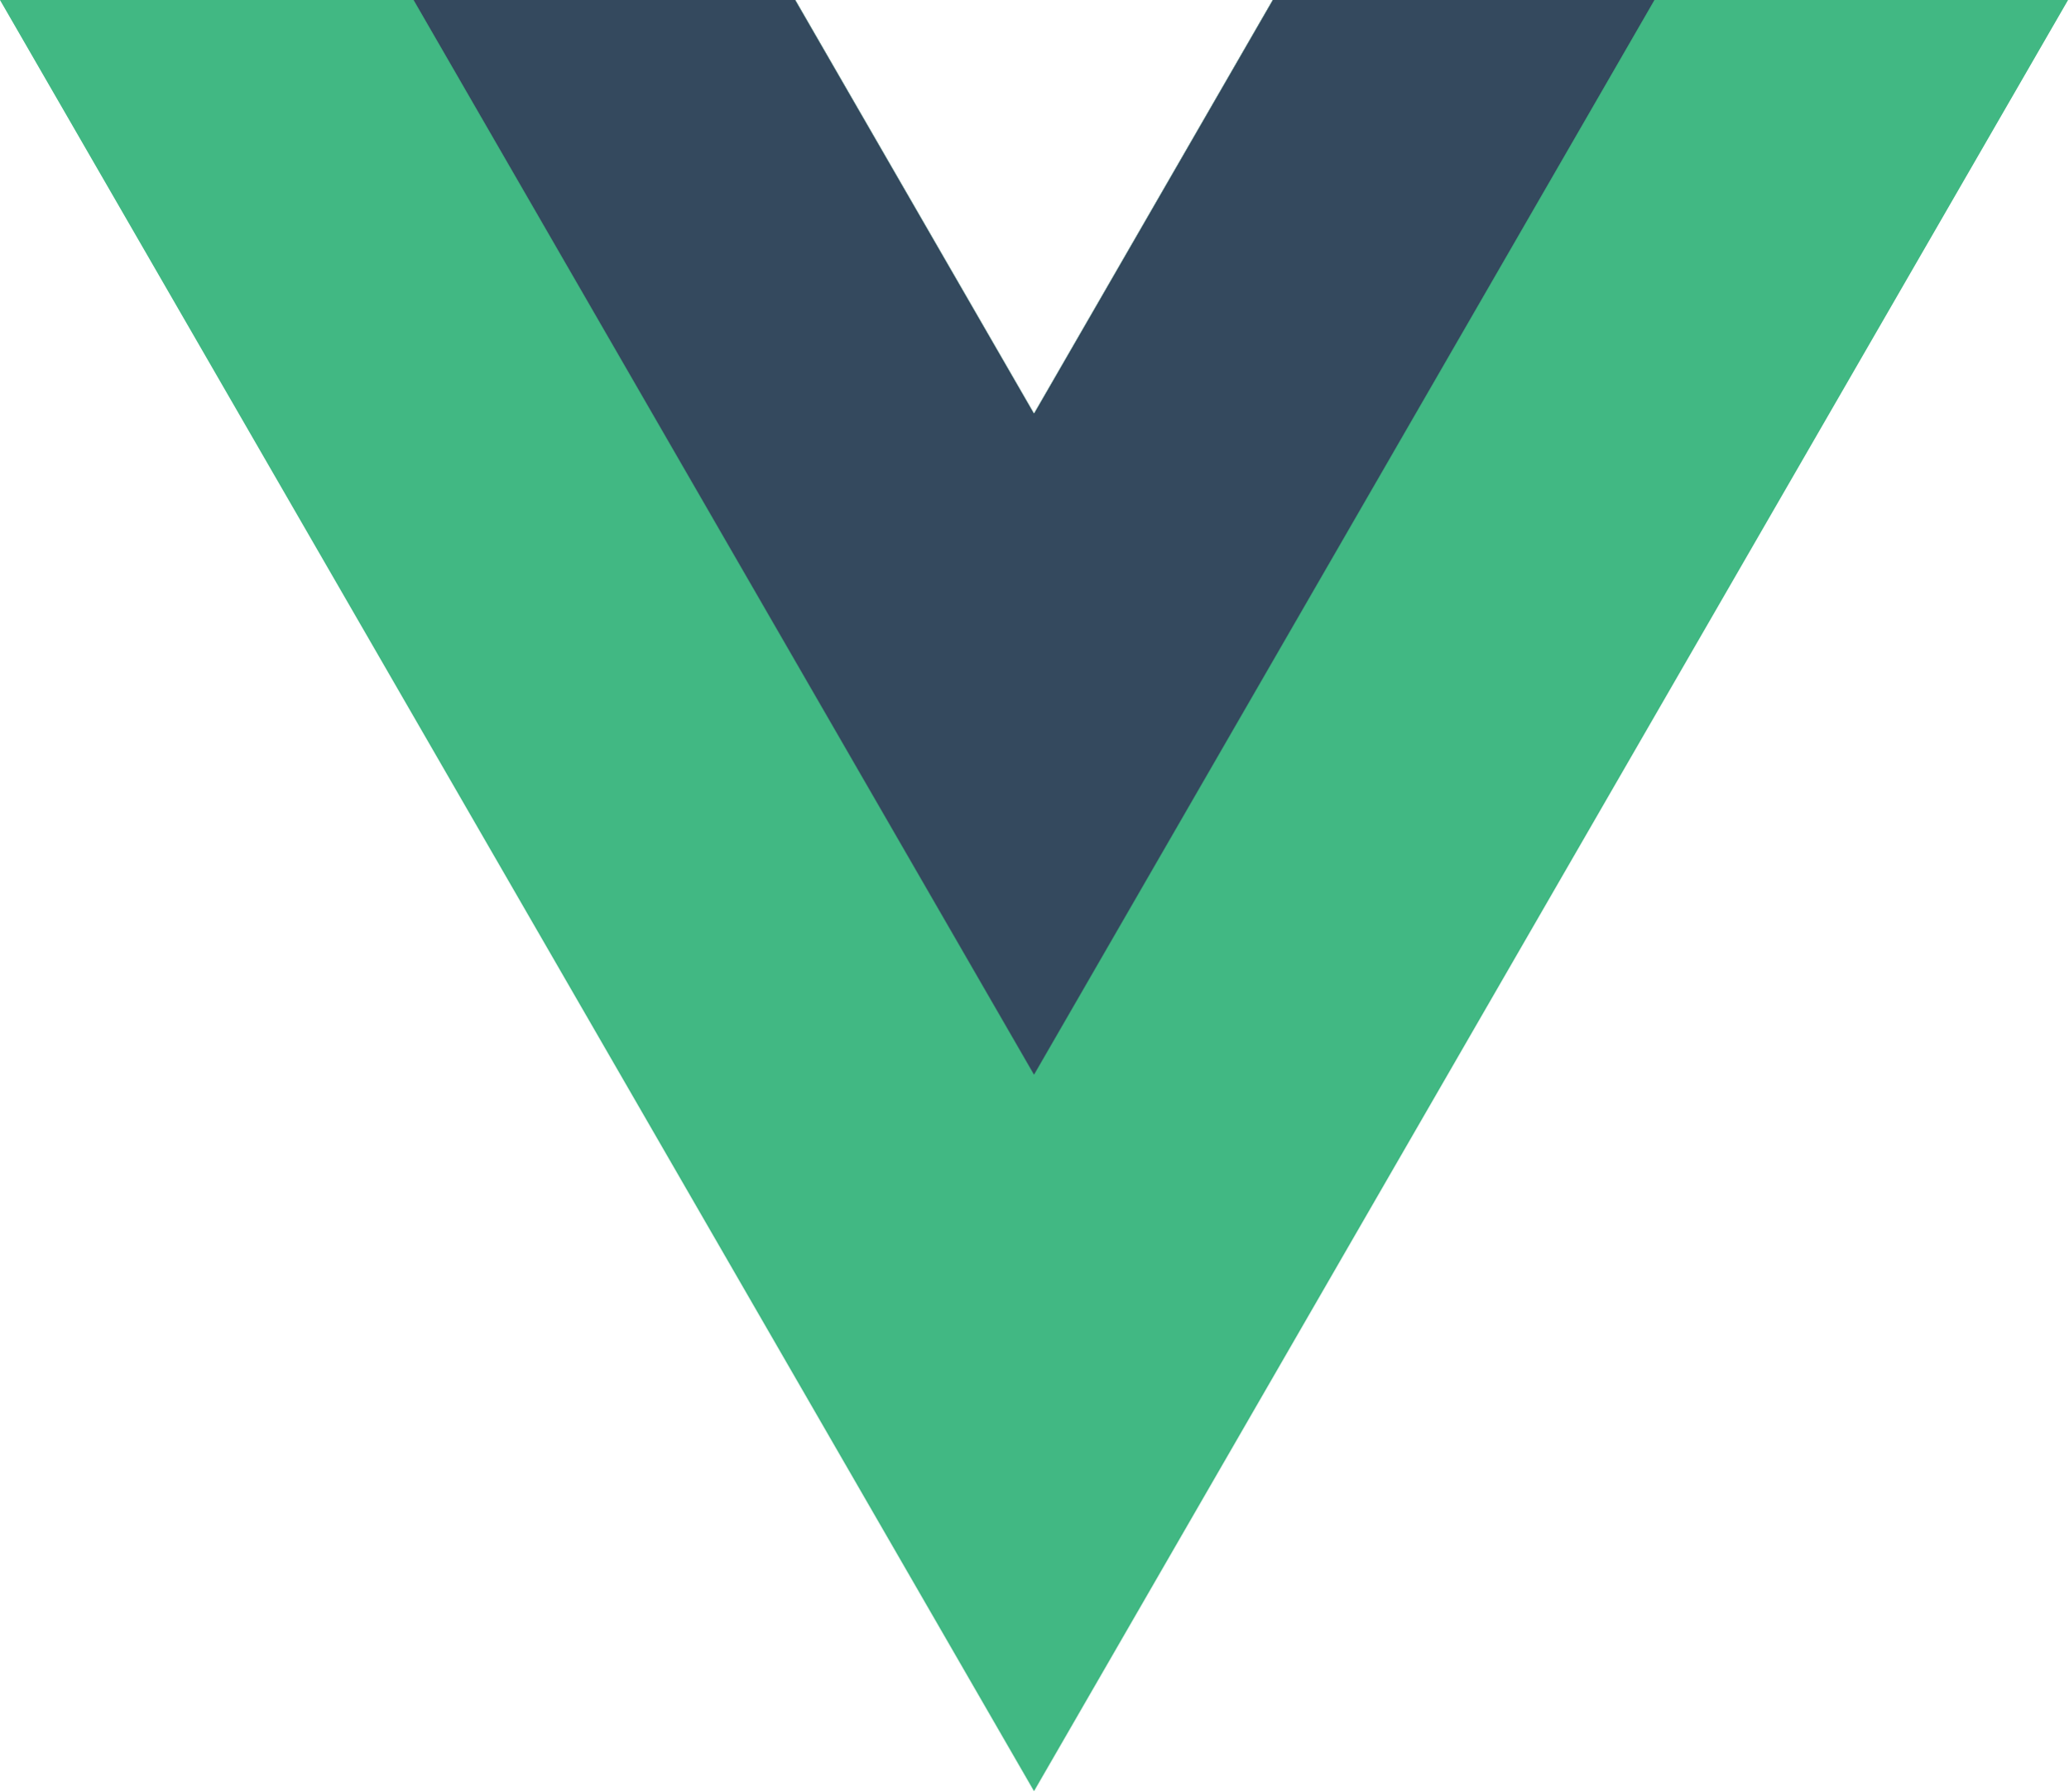
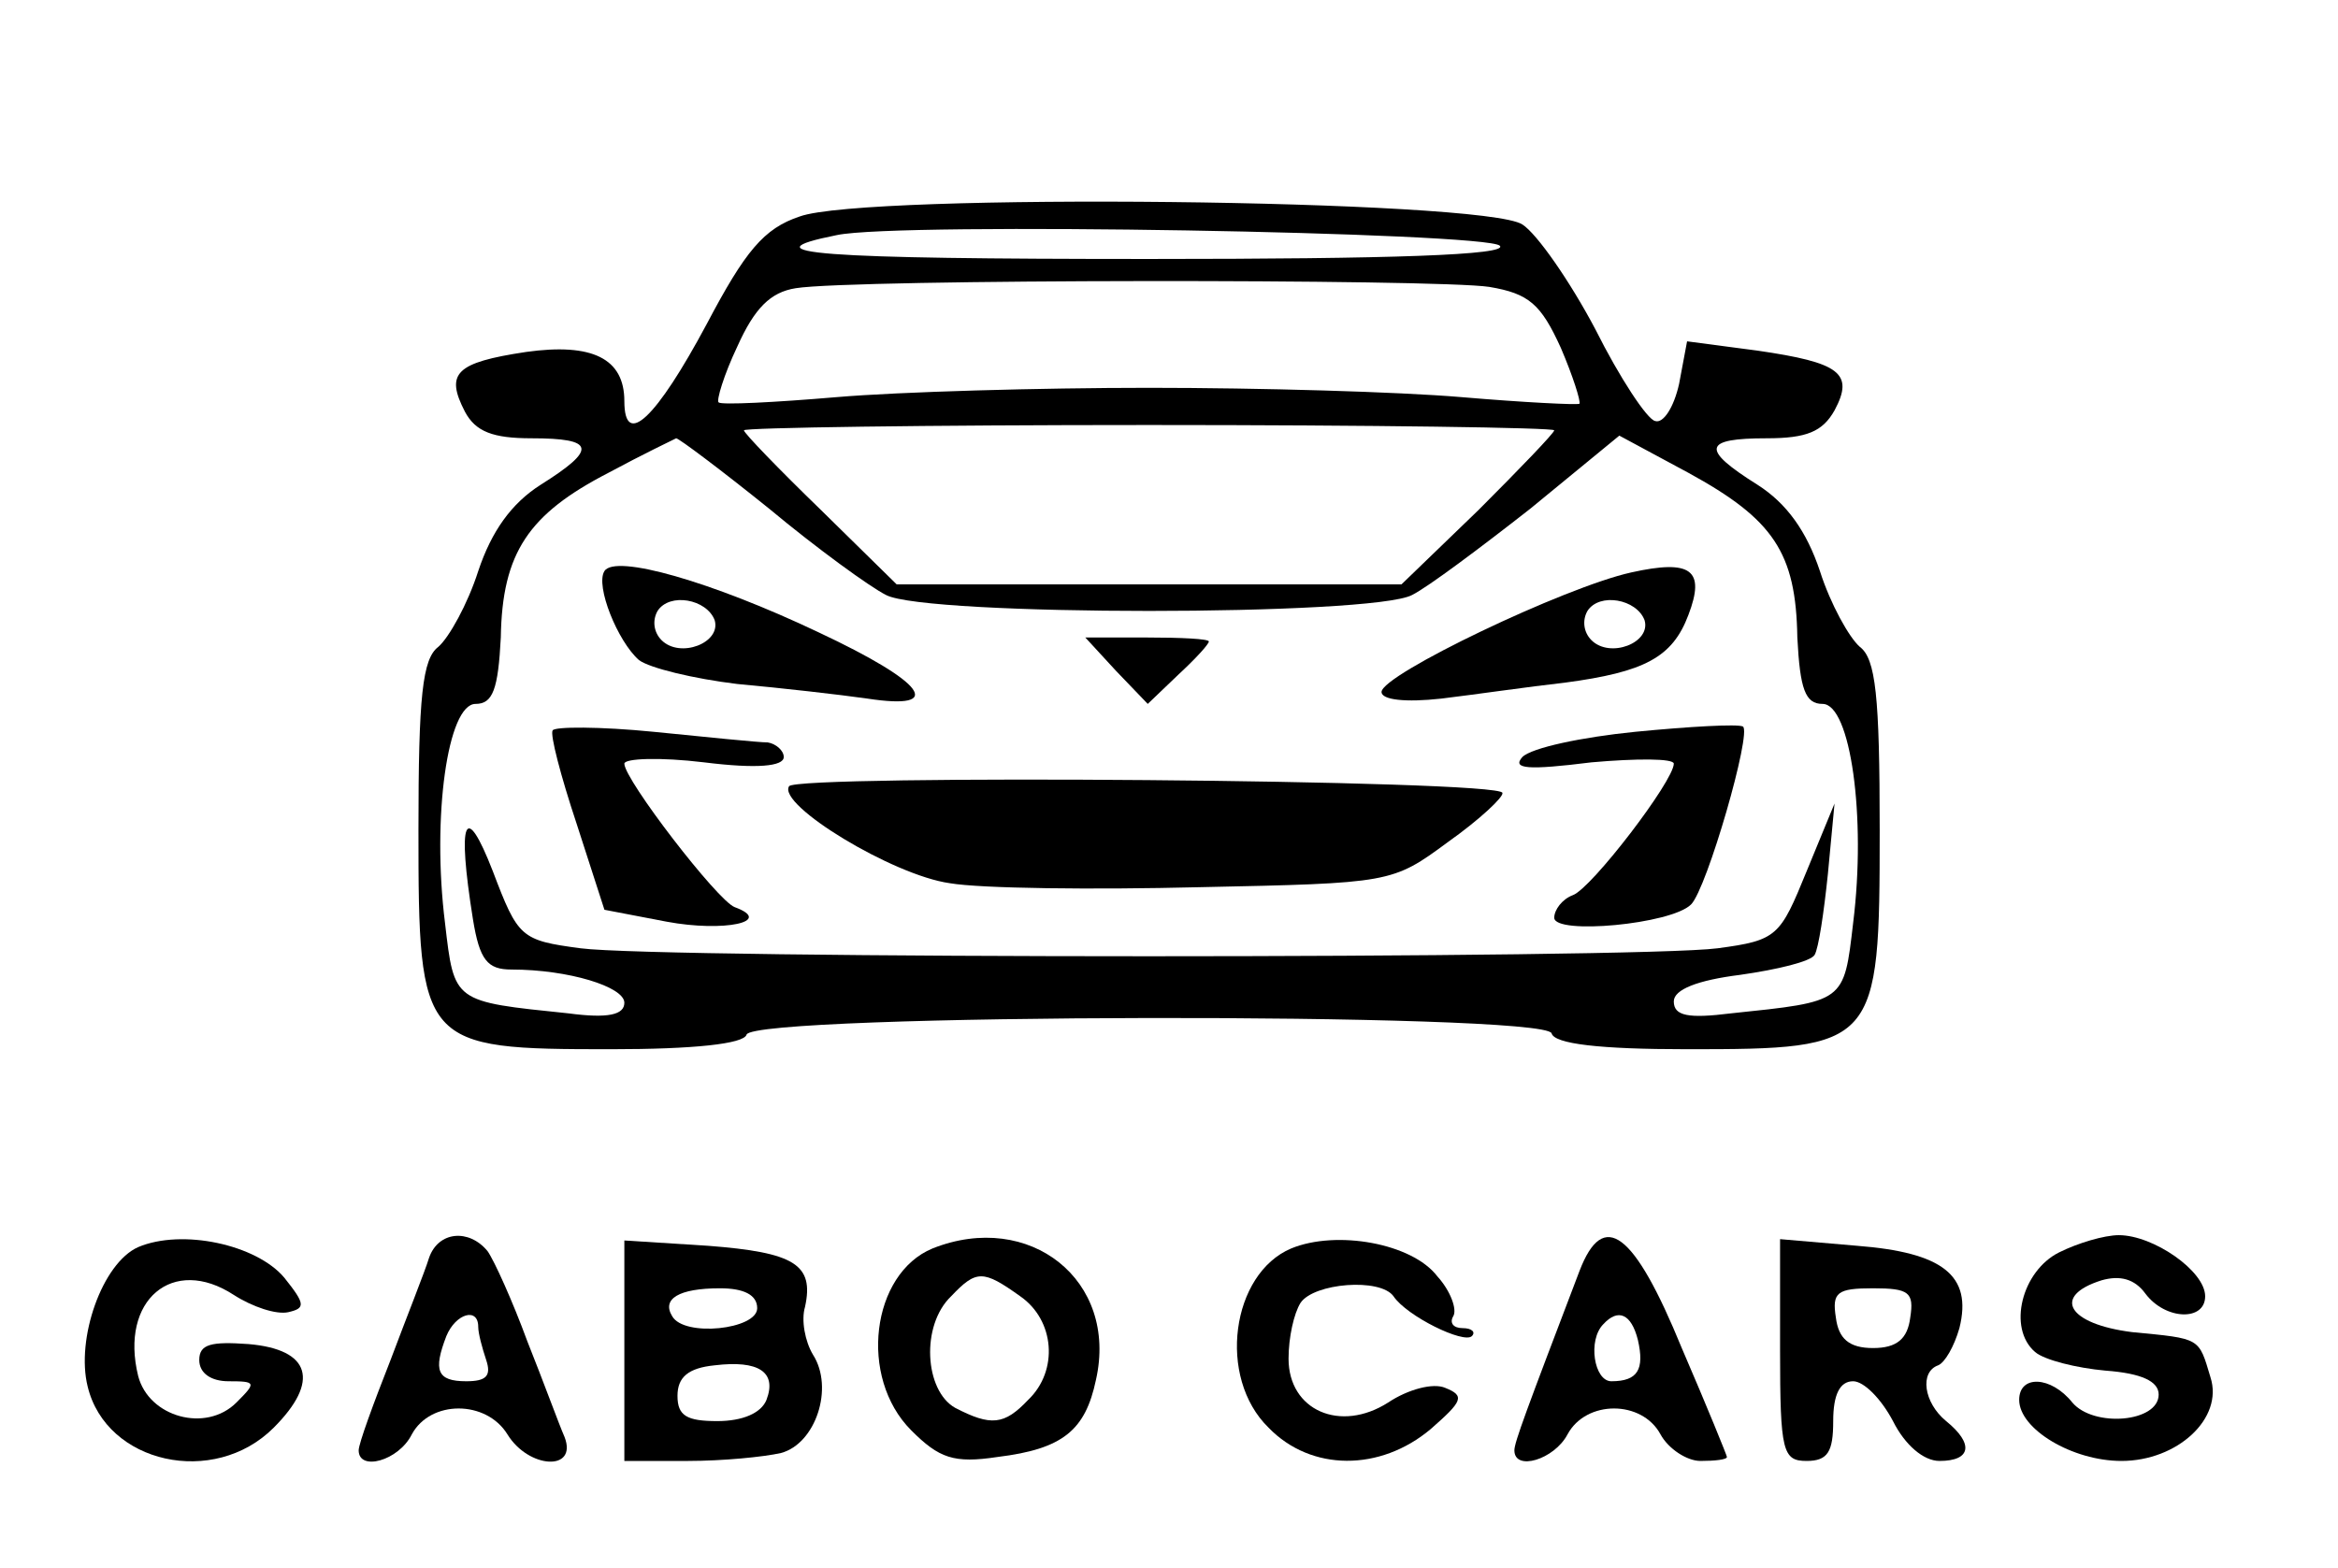
- <svg xmlns="http://www.w3.org/2000/svg" viewBox="0 0 261.76 226.69">
-   <path d="M161.096.001l-30.225 52.351L100.647.001H-.005l130.877 226.688L261.749.001z" fill="#41b883" />
-   <path d="M161.096.001l-30.225 52.351L100.647.001H52.346l78.526 136.01L209.398.001z" fill="#34495e" />
+ <svg xmlns="http://www.w3.org/2000/svg" version="1.0" width="176pt" height="118pt" viewBox="0 0 176 118" preserveAspectRatio="xMidYMid meet">
+   <g transform="translate(0,118) scale(0.1,-0.1)" fill="#000000" stroke="none">
+     <path d="M602 1017 c-27 -9 -41 -26 -70 -81 -38 -71 -62 -94 -62 -58 0 32 -24 44 -74 37 -53 -8 -61 -16 -46 -45 8 -15 21 -20 50 -20 48 0 50 -8 7 -35 -22 -14 -37 -35 -47 -65 -8 -25 -22 -50 -30 -57 -12 -9 -15 -37 -15 -138 0 -163 2 -165 145 -165 62 0 100 4 102 11 5 16 600 17 606 1 2 -8 36 -12 102 -12 143 0 145 2 145 165 0 101 -3 129 -15 138 -8 7 -22 32 -30 57 -10 30 -25 51 -47 65 -43 27 -41 35 7 35 30 0 42 5 51 21 15 28 4 36 -58 45 l-53 7 -6 -32 c-4 -18 -12 -30 -18 -28 -6 1 -27 33 -45 69 -19 36 -44 72 -55 79 -29 19 -495 24 -544 6z m527 -22 c7 -7 -81 -10 -264 -10 -249 0 -305 4 -235 18 47 10 489 2 499 -8z m-8 -31 c30 -5 39 -13 54 -46 9 -21 15 -40 14 -42 -2 -1 -42 1 -89 5 -47 4 -152 7 -235 7 -82 0 -188 -3 -235 -7 -47 -4 -87 -6 -89 -4 -2 1 4 21 14 42 13 29 25 41 44 44 43 7 483 7 522 1z m49 -108 c0 -2 -26 -29 -57 -60 l-58 -56 -190 0 -190 0 -57 56 c-32 31 -58 58 -58 60 0 2 137 4 305 4 168 0 305 -2 305 -4z m-591 -59 c36 -30 76 -59 88 -65 30 -16 366 -16 396 0 12 6 52 36 89 65 l67 55 52 -28 c64 -35 81 -60 82 -124 2 -39 6 -50 19 -50 21 0 33 -85 23 -165 -7 -60 -6 -59 -92 -68 -32 -4 -43 -2 -43 9 0 9 18 16 50 20 28 4 53 10 56 15 3 5 7 32 10 61 l5 53 -21 -51 c-20 -49 -22 -52 -67 -58 -60 -8 -796 -8 -856 0 -45 6 -47 8 -66 58 -21 54 -27 39 -15 -36 5 -31 11 -38 29 -38 43 0 85 -13 85 -25 0 -9 -12 -12 -42 -8 -87 9 -86 8 -93 68 -10 80 2 165 23 165 13 0 17 11 19 50 1 64 21 93 81 124 26 14 49 25 51 26 2 0 34 -24 70 -53z" />
+     <path d="M455 750 c-7 -11 10 -53 26 -67 8 -6 41 -14 74 -18 33 -3 77 -8 98 -11 59 -9 44 12 -37 50 -80 38 -153 59 -161 46z m83 -37 c5 -17 -26 -29 -40 -15 -6 6 -7 15 -3 22 9 14 37 9 43 -7z" />
+     <path d="M1228 749 c-50 -11 -188 -77 -188 -90 0 -6 18 -8 45 -5 25 3 66 9 93 12 60 8 81 19 93 51 13 34 2 42 -43 32z m10 -36 c5 -17 -26 -29 -40 -15 -6 6 -7 15 -3 22 9 14 37 9 43 -7z" />
+     <path d="M840 675 l24 -25 23 22 c13 12 23 23 23 25 0 2 -21 3 -47 3 l-46 0 23 -25z" />
+     <path d="M416 630 c-2 -3 6 -34 18 -70 l21 -65 47 -9 c43 -8 81 0 51 11 -13 5 -83 96 -83 108 0 4 27 5 60 1 40 -5 60 -3 60 4 0 5 -6 10 -12 11 -7 0 -46 4 -86 8 -40 4 -75 4 -76 1z" />
+     <path d="M1231 629 c-40 -4 -78 -12 -85 -19 -8 -9 4 -10 52 -4 34 3 62 3 62 -1 0 -13 -62 -94 -76 -99 -8 -3 -14 -11 -14 -17 0 -13 88 -5 103 10 12 12 46 130 39 134 -4 2 -40 0 -81 -4z" />
+     <path d="M594 588 c-9 -14 78 -67 121 -73 23 -4 108 -5 188 -3 144 3 145 3 187 34 24 17 42 34 41 37 -1 10 -532 14 -537 5z" />
+     <path d="M104 241 c-27 -12 -47 -69 -38 -105 14 -58 95 -76 140 -31 35 35 28 59 -19 63 -28 2 -37 0 -37 -12 0 -10 9 -16 22 -16 21 0 21 -1 6 -16 -23 -23 -66 -11 -74 20 -14 57 26 91 72 61 14 -9 32 -15 41 -13 13 3 13 6 -3 26 -21 25 -77 37 -110 23z" />
+     <path d="M323 233 c-3 -10 -17 -45 -29 -77 -13 -33 -24 -63 -24 -68 0 -16 30 -8 40 12 14 26 56 26 72 0 16 -26 53 -28 43 -2 -4 9 -16 42 -28 72 -11 30 -25 61 -30 68 -14 17 -37 15 -44 -5z m37 -52 c0 -5 3 -16 6 -25 4 -12 0 -16 -15 -16 -22 0 -25 8 -15 34 7 17 24 22 24 7z" />
+     <path d="M470 163 l0 -83 48 0 c26 0 57 3 70 6 26 7 40 49 24 74 -6 10 -9 26 -6 36 7 32 -8 41 -73 46 l-63 4 0 -83z m100 32 c0 -16 -55 -22 -64 -6 -8 13 5 21 36 21 18 0 28 -5 28 -15z m7 -69 c-4 -10 -18 -16 -37 -16 -23 0 -30 4 -30 19 0 14 8 21 28 23 33 4 47 -5 39 -26z" />
+     <path d="M702 240 c-46 -19 -56 -97 -16 -137 21 -21 32 -25 65 -20 49 6 66 20 74 58 17 75 -50 128 -123 99z m66 -36 c26 -18 29 -56 6 -78 -18 -19 -28 -20 -55 -6 -23 13 -26 62 -3 84 19 20 24 20 52 0z" />
+     <path d="M972 240 c-45 -19 -56 -97 -17 -135 32 -33 84 -33 122 -1 24 21 26 25 11 31 -9 4 -28 -1 -43 -11 -36 -23 -75 -6 -75 33 0 16 4 34 9 42 10 15 60 19 70 5 10 -15 53 -36 59 -30 3 3 0 6 -7 6 -7 0 -10 4 -7 9 3 5 -2 19 -12 30 -19 25 -76 35 -110 21z" />
+     <path d="M1189 223 c-40 -105 -49 -129 -49 -135 0 -16 30 -7 40 12 14 26 56 26 70 0 6 -11 20 -20 30 -20 11 0 20 1 20 3 0 1 -15 38 -34 82 -36 88 -59 105 -77 58z m44 -52 c5 -22 0 -31 -20 -31 -13 0 -18 31 -6 43 11 12 21 8 26 -12z" />
+     <path d="M1340 163 c0 -76 2 -83 20 -83 16 0 20 7 20 30 0 20 5 30 15 30 8 0 21 -13 30 -30 9 -18 23 -30 35 -30 24 0 26 13 5 30 -17 14 -20 37 -6 42 5 2 12 14 16 28 10 40 -13 57 -77 62 l-58 5 0 -84z m98 25 c-2 -16 -10 -23 -28 -23 -18 0 -26 7 -28 23 -3 19 1 22 28 22 27 0 31 -3 28 -22z" />
+     <path d="M1550 237 c-28 -14 -39 -57 -18 -75 7 -6 31 -12 53 -14 27 -2 40 -8 40 -18 0 -21 -49 -25 -65 -6 -16 20 -40 21 -40 2 0 -22 40 -46 77 -46 42 0 77 32 67 63 -9 30 -7 29 -59 34 -48 6 -61 27 -23 39 14 4 25 1 33 -10 15 -20 45 -21 45 -2 0 19 -39 46 -65 46 -11 0 -31 -6 -45 -13z" />
+   </g>
</svg>
